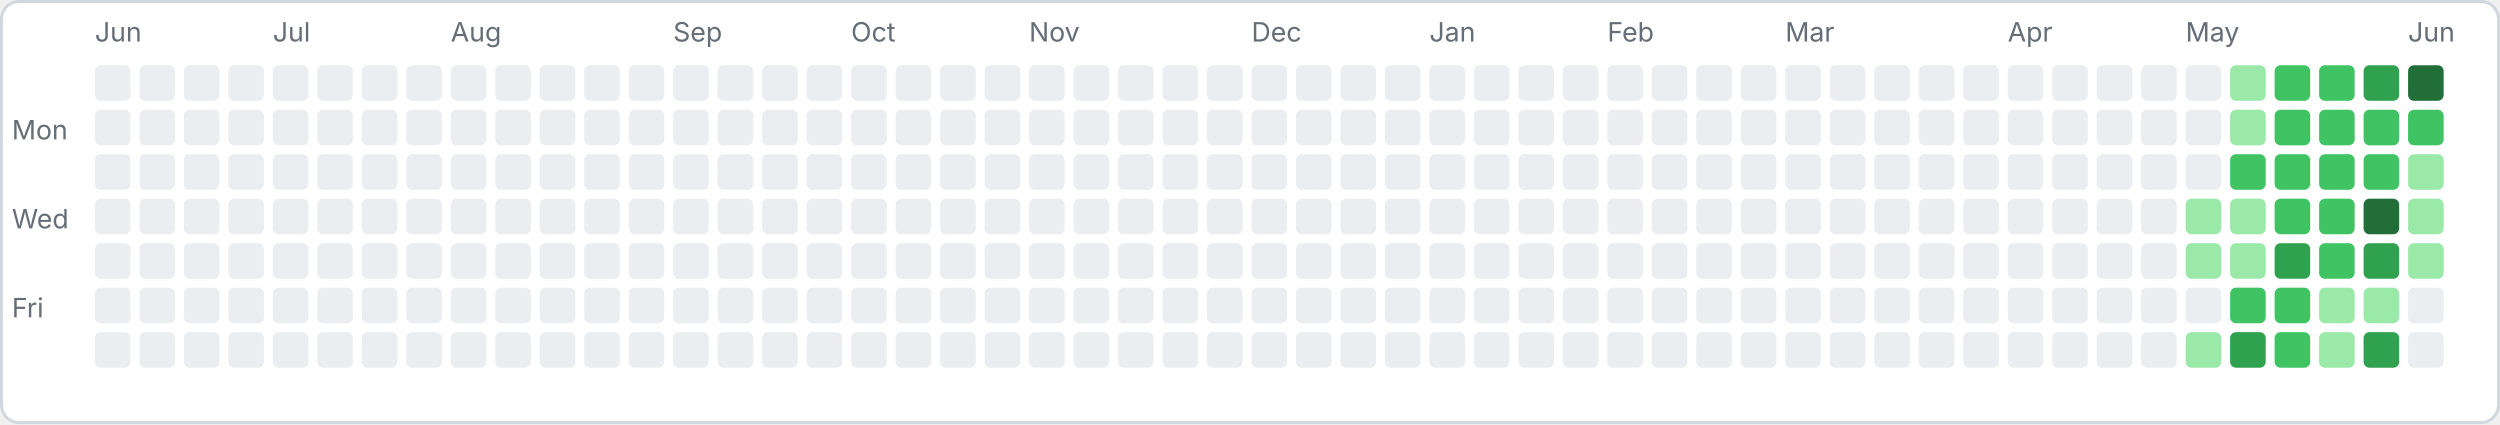
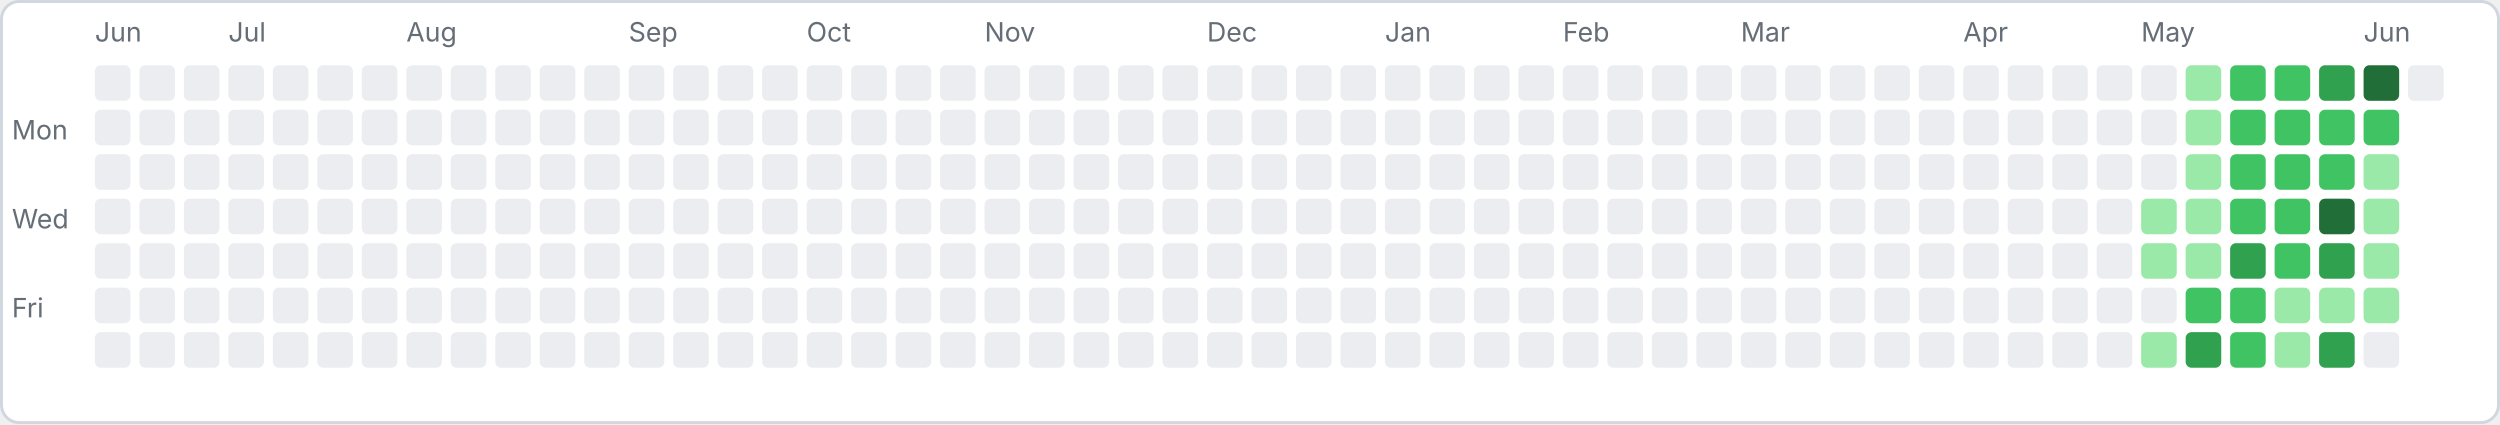
<svg xmlns="http://www.w3.org/2000/svg" width="843" height="143" viewBox="0 0 843 143">
  <rect x="0.5" y="0.5" width="842" height="142" rx="6" fill="#ffffff" stroke="#d0d7de" />
  <text x="4" y="47" font-family="-apple-system,sans-serif" font-size="9" fill="#656d76">Mon</text>
  <text x="4" y="77" font-family="-apple-system,sans-serif" font-size="9" fill="#656d76">Wed</text>
  <text x="4" y="107" font-family="-apple-system,sans-serif" font-size="9" fill="#656d76">Fri</text>
  <rect x="32" y="22" width="12" height="12" rx="2" fill="#ebedf0" />
  <rect x="32" y="37" width="12" height="12" rx="2" fill="#ebedf0" />
  <rect x="32" y="52" width="12" height="12" rx="2" fill="#ebedf0" />
  <rect x="32" y="67" width="12" height="12" rx="2" fill="#ebedf0" />
  <rect x="32" y="82" width="12" height="12" rx="2" fill="#ebedf0" />
  <rect x="32" y="97" width="12" height="12" rx="2" fill="#ebedf0" />
  <rect x="32" y="112" width="12" height="12" rx="2" fill="#ebedf0" />
  <text x="32" y="14" font-family="-apple-system,sans-serif" font-size="9" fill="#656d76">Jun</text>
  <rect x="47" y="22" width="12" height="12" rx="2" fill="#ebedf0" />
  <rect x="47" y="37" width="12" height="12" rx="2" fill="#ebedf0" />
  <rect x="47" y="52" width="12" height="12" rx="2" fill="#ebedf0" />
  <rect x="47" y="67" width="12" height="12" rx="2" fill="#ebedf0" />
  <rect x="47" y="82" width="12" height="12" rx="2" fill="#ebedf0" />
  <rect x="47" y="97" width="12" height="12" rx="2" fill="#ebedf0" />
  <rect x="47" y="112" width="12" height="12" rx="2" fill="#ebedf0" />
  <rect x="62" y="22" width="12" height="12" rx="2" fill="#ebedf0" />
  <rect x="62" y="37" width="12" height="12" rx="2" fill="#ebedf0" />
  <rect x="62" y="52" width="12" height="12" rx="2" fill="#ebedf0" />
  <rect x="62" y="67" width="12" height="12" rx="2" fill="#ebedf0" />
  <rect x="62" y="82" width="12" height="12" rx="2" fill="#ebedf0" />
  <rect x="62" y="97" width="12" height="12" rx="2" fill="#ebedf0" />
  <rect x="62" y="112" width="12" height="12" rx="2" fill="#ebedf0" />
  <rect x="77" y="22" width="12" height="12" rx="2" fill="#ebedf0" />
  <rect x="77" y="37" width="12" height="12" rx="2" fill="#ebedf0" />
  <rect x="77" y="52" width="12" height="12" rx="2" fill="#ebedf0" />
  <rect x="77" y="67" width="12" height="12" rx="2" fill="#ebedf0" />
  <rect x="77" y="82" width="12" height="12" rx="2" fill="#ebedf0" />
  <rect x="77" y="97" width="12" height="12" rx="2" fill="#ebedf0" />
  <rect x="77" y="112" width="12" height="12" rx="2" fill="#ebedf0" />
+   <text x="77" y="14" font-family="-apple-system,sans-serif" font-size="9" fill="#656d76">Jul</text>
  <rect x="92" y="22" width="12" height="12" rx="2" fill="#ebedf0" />
  <rect x="92" y="37" width="12" height="12" rx="2" fill="#ebedf0" />
  <rect x="92" y="52" width="12" height="12" rx="2" fill="#ebedf0" />
  <rect x="92" y="67" width="12" height="12" rx="2" fill="#ebedf0" />
  <rect x="92" y="82" width="12" height="12" rx="2" fill="#ebedf0" />
  <rect x="92" y="97" width="12" height="12" rx="2" fill="#ebedf0" />
  <rect x="92" y="112" width="12" height="12" rx="2" fill="#ebedf0" />
-   <text x="92" y="14" font-family="-apple-system,sans-serif" font-size="9" fill="#656d76">Jul</text>
  <rect x="107" y="22" width="12" height="12" rx="2" fill="#ebedf0" />
  <rect x="107" y="37" width="12" height="12" rx="2" fill="#ebedf0" />
  <rect x="107" y="52" width="12" height="12" rx="2" fill="#ebedf0" />
  <rect x="107" y="67" width="12" height="12" rx="2" fill="#ebedf0" />
  <rect x="107" y="82" width="12" height="12" rx="2" fill="#ebedf0" />
  <rect x="107" y="97" width="12" height="12" rx="2" fill="#ebedf0" />
  <rect x="107" y="112" width="12" height="12" rx="2" fill="#ebedf0" />
  <rect x="122" y="22" width="12" height="12" rx="2" fill="#ebedf0" />
  <rect x="122" y="37" width="12" height="12" rx="2" fill="#ebedf0" />
  <rect x="122" y="52" width="12" height="12" rx="2" fill="#ebedf0" />
  <rect x="122" y="67" width="12" height="12" rx="2" fill="#ebedf0" />
  <rect x="122" y="82" width="12" height="12" rx="2" fill="#ebedf0" />
  <rect x="122" y="97" width="12" height="12" rx="2" fill="#ebedf0" />
  <rect x="122" y="112" width="12" height="12" rx="2" fill="#ebedf0" />
  <rect x="137" y="22" width="12" height="12" rx="2" fill="#ebedf0" />
  <rect x="137" y="37" width="12" height="12" rx="2" fill="#ebedf0" />
  <rect x="137" y="52" width="12" height="12" rx="2" fill="#ebedf0" />
  <rect x="137" y="67" width="12" height="12" rx="2" fill="#ebedf0" />
  <rect x="137" y="82" width="12" height="12" rx="2" fill="#ebedf0" />
  <rect x="137" y="97" width="12" height="12" rx="2" fill="#ebedf0" />
  <rect x="137" y="112" width="12" height="12" rx="2" fill="#ebedf0" />
+   <text x="137" y="14" font-family="-apple-system,sans-serif" font-size="9" fill="#656d76">Aug</text>
  <rect x="152" y="22" width="12" height="12" rx="2" fill="#ebedf0" />
  <rect x="152" y="37" width="12" height="12" rx="2" fill="#ebedf0" />
  <rect x="152" y="52" width="12" height="12" rx="2" fill="#ebedf0" />
  <rect x="152" y="67" width="12" height="12" rx="2" fill="#ebedf0" />
  <rect x="152" y="82" width="12" height="12" rx="2" fill="#ebedf0" />
  <rect x="152" y="97" width="12" height="12" rx="2" fill="#ebedf0" />
  <rect x="152" y="112" width="12" height="12" rx="2" fill="#ebedf0" />
-   <text x="152" y="14" font-family="-apple-system,sans-serif" font-size="9" fill="#656d76">Aug</text>
  <rect x="167" y="22" width="12" height="12" rx="2" fill="#ebedf0" />
  <rect x="167" y="37" width="12" height="12" rx="2" fill="#ebedf0" />
  <rect x="167" y="52" width="12" height="12" rx="2" fill="#ebedf0" />
  <rect x="167" y="67" width="12" height="12" rx="2" fill="#ebedf0" />
  <rect x="167" y="82" width="12" height="12" rx="2" fill="#ebedf0" />
  <rect x="167" y="97" width="12" height="12" rx="2" fill="#ebedf0" />
  <rect x="167" y="112" width="12" height="12" rx="2" fill="#ebedf0" />
  <rect x="182" y="22" width="12" height="12" rx="2" fill="#ebedf0" />
  <rect x="182" y="37" width="12" height="12" rx="2" fill="#ebedf0" />
  <rect x="182" y="52" width="12" height="12" rx="2" fill="#ebedf0" />
  <rect x="182" y="67" width="12" height="12" rx="2" fill="#ebedf0" />
  <rect x="182" y="82" width="12" height="12" rx="2" fill="#ebedf0" />
  <rect x="182" y="97" width="12" height="12" rx="2" fill="#ebedf0" />
  <rect x="182" y="112" width="12" height="12" rx="2" fill="#ebedf0" />
  <rect x="197" y="22" width="12" height="12" rx="2" fill="#ebedf0" />
  <rect x="197" y="37" width="12" height="12" rx="2" fill="#ebedf0" />
  <rect x="197" y="52" width="12" height="12" rx="2" fill="#ebedf0" />
  <rect x="197" y="67" width="12" height="12" rx="2" fill="#ebedf0" />
  <rect x="197" y="82" width="12" height="12" rx="2" fill="#ebedf0" />
  <rect x="197" y="97" width="12" height="12" rx="2" fill="#ebedf0" />
  <rect x="197" y="112" width="12" height="12" rx="2" fill="#ebedf0" />
  <rect x="212" y="22" width="12" height="12" rx="2" fill="#ebedf0" />
  <rect x="212" y="37" width="12" height="12" rx="2" fill="#ebedf0" />
  <rect x="212" y="52" width="12" height="12" rx="2" fill="#ebedf0" />
  <rect x="212" y="67" width="12" height="12" rx="2" fill="#ebedf0" />
  <rect x="212" y="82" width="12" height="12" rx="2" fill="#ebedf0" />
  <rect x="212" y="97" width="12" height="12" rx="2" fill="#ebedf0" />
  <rect x="212" y="112" width="12" height="12" rx="2" fill="#ebedf0" />
+   <text x="212" y="14" font-family="-apple-system,sans-serif" font-size="9" fill="#656d76">Sep</text>
  <rect x="227" y="22" width="12" height="12" rx="2" fill="#ebedf0" />
  <rect x="227" y="37" width="12" height="12" rx="2" fill="#ebedf0" />
  <rect x="227" y="52" width="12" height="12" rx="2" fill="#ebedf0" />
  <rect x="227" y="67" width="12" height="12" rx="2" fill="#ebedf0" />
  <rect x="227" y="82" width="12" height="12" rx="2" fill="#ebedf0" />
  <rect x="227" y="97" width="12" height="12" rx="2" fill="#ebedf0" />
  <rect x="227" y="112" width="12" height="12" rx="2" fill="#ebedf0" />
-   <text x="227" y="14" font-family="-apple-system,sans-serif" font-size="9" fill="#656d76">Sep</text>
  <rect x="242" y="22" width="12" height="12" rx="2" fill="#ebedf0" />
  <rect x="242" y="37" width="12" height="12" rx="2" fill="#ebedf0" />
  <rect x="242" y="52" width="12" height="12" rx="2" fill="#ebedf0" />
  <rect x="242" y="67" width="12" height="12" rx="2" fill="#ebedf0" />
  <rect x="242" y="82" width="12" height="12" rx="2" fill="#ebedf0" />
  <rect x="242" y="97" width="12" height="12" rx="2" fill="#ebedf0" />
  <rect x="242" y="112" width="12" height="12" rx="2" fill="#ebedf0" />
  <rect x="257" y="22" width="12" height="12" rx="2" fill="#ebedf0" />
  <rect x="257" y="37" width="12" height="12" rx="2" fill="#ebedf0" />
  <rect x="257" y="52" width="12" height="12" rx="2" fill="#ebedf0" />
  <rect x="257" y="67" width="12" height="12" rx="2" fill="#ebedf0" />
  <rect x="257" y="82" width="12" height="12" rx="2" fill="#ebedf0" />
  <rect x="257" y="97" width="12" height="12" rx="2" fill="#ebedf0" />
  <rect x="257" y="112" width="12" height="12" rx="2" fill="#ebedf0" />
  <rect x="272" y="22" width="12" height="12" rx="2" fill="#ebedf0" />
  <rect x="272" y="37" width="12" height="12" rx="2" fill="#ebedf0" />
  <rect x="272" y="52" width="12" height="12" rx="2" fill="#ebedf0" />
  <rect x="272" y="67" width="12" height="12" rx="2" fill="#ebedf0" />
  <rect x="272" y="82" width="12" height="12" rx="2" fill="#ebedf0" />
  <rect x="272" y="97" width="12" height="12" rx="2" fill="#ebedf0" />
  <rect x="272" y="112" width="12" height="12" rx="2" fill="#ebedf0" />
+   <text x="272" y="14" font-family="-apple-system,sans-serif" font-size="9" fill="#656d76">Oct</text>
  <rect x="287" y="22" width="12" height="12" rx="2" fill="#ebedf0" />
  <rect x="287" y="37" width="12" height="12" rx="2" fill="#ebedf0" />
  <rect x="287" y="52" width="12" height="12" rx="2" fill="#ebedf0" />
  <rect x="287" y="67" width="12" height="12" rx="2" fill="#ebedf0" />
  <rect x="287" y="82" width="12" height="12" rx="2" fill="#ebedf0" />
  <rect x="287" y="97" width="12" height="12" rx="2" fill="#ebedf0" />
  <rect x="287" y="112" width="12" height="12" rx="2" fill="#ebedf0" />
-   <text x="287" y="14" font-family="-apple-system,sans-serif" font-size="9" fill="#656d76">Oct</text>
  <rect x="302" y="22" width="12" height="12" rx="2" fill="#ebedf0" />
  <rect x="302" y="37" width="12" height="12" rx="2" fill="#ebedf0" />
  <rect x="302" y="52" width="12" height="12" rx="2" fill="#ebedf0" />
  <rect x="302" y="67" width="12" height="12" rx="2" fill="#ebedf0" />
  <rect x="302" y="82" width="12" height="12" rx="2" fill="#ebedf0" />
  <rect x="302" y="97" width="12" height="12" rx="2" fill="#ebedf0" />
  <rect x="302" y="112" width="12" height="12" rx="2" fill="#ebedf0" />
  <rect x="317" y="22" width="12" height="12" rx="2" fill="#ebedf0" />
  <rect x="317" y="37" width="12" height="12" rx="2" fill="#ebedf0" />
  <rect x="317" y="52" width="12" height="12" rx="2" fill="#ebedf0" />
  <rect x="317" y="67" width="12" height="12" rx="2" fill="#ebedf0" />
  <rect x="317" y="82" width="12" height="12" rx="2" fill="#ebedf0" />
  <rect x="317" y="97" width="12" height="12" rx="2" fill="#ebedf0" />
  <rect x="317" y="112" width="12" height="12" rx="2" fill="#ebedf0" />
  <rect x="332" y="22" width="12" height="12" rx="2" fill="#ebedf0" />
  <rect x="332" y="37" width="12" height="12" rx="2" fill="#ebedf0" />
  <rect x="332" y="52" width="12" height="12" rx="2" fill="#ebedf0" />
  <rect x="332" y="67" width="12" height="12" rx="2" fill="#ebedf0" />
  <rect x="332" y="82" width="12" height="12" rx="2" fill="#ebedf0" />
  <rect x="332" y="97" width="12" height="12" rx="2" fill="#ebedf0" />
  <rect x="332" y="112" width="12" height="12" rx="2" fill="#ebedf0" />
+   <text x="332" y="14" font-family="-apple-system,sans-serif" font-size="9" fill="#656d76">Nov</text>
  <rect x="347" y="22" width="12" height="12" rx="2" fill="#ebedf0" />
  <rect x="347" y="37" width="12" height="12" rx="2" fill="#ebedf0" />
  <rect x="347" y="52" width="12" height="12" rx="2" fill="#ebedf0" />
  <rect x="347" y="67" width="12" height="12" rx="2" fill="#ebedf0" />
  <rect x="347" y="82" width="12" height="12" rx="2" fill="#ebedf0" />
  <rect x="347" y="97" width="12" height="12" rx="2" fill="#ebedf0" />
  <rect x="347" y="112" width="12" height="12" rx="2" fill="#ebedf0" />
-   <text x="347" y="14" font-family="-apple-system,sans-serif" font-size="9" fill="#656d76">Nov</text>
  <rect x="362" y="22" width="12" height="12" rx="2" fill="#ebedf0" />
  <rect x="362" y="37" width="12" height="12" rx="2" fill="#ebedf0" />
  <rect x="362" y="52" width="12" height="12" rx="2" fill="#ebedf0" />
  <rect x="362" y="67" width="12" height="12" rx="2" fill="#ebedf0" />
  <rect x="362" y="82" width="12" height="12" rx="2" fill="#ebedf0" />
  <rect x="362" y="97" width="12" height="12" rx="2" fill="#ebedf0" />
  <rect x="362" y="112" width="12" height="12" rx="2" fill="#ebedf0" />
  <rect x="377" y="22" width="12" height="12" rx="2" fill="#ebedf0" />
  <rect x="377" y="37" width="12" height="12" rx="2" fill="#ebedf0" />
  <rect x="377" y="52" width="12" height="12" rx="2" fill="#ebedf0" />
  <rect x="377" y="67" width="12" height="12" rx="2" fill="#ebedf0" />
  <rect x="377" y="82" width="12" height="12" rx="2" fill="#ebedf0" />
  <rect x="377" y="97" width="12" height="12" rx="2" fill="#ebedf0" />
  <rect x="377" y="112" width="12" height="12" rx="2" fill="#ebedf0" />
  <rect x="392" y="22" width="12" height="12" rx="2" fill="#ebedf0" />
  <rect x="392" y="37" width="12" height="12" rx="2" fill="#ebedf0" />
  <rect x="392" y="52" width="12" height="12" rx="2" fill="#ebedf0" />
  <rect x="392" y="67" width="12" height="12" rx="2" fill="#ebedf0" />
  <rect x="392" y="82" width="12" height="12" rx="2" fill="#ebedf0" />
  <rect x="392" y="97" width="12" height="12" rx="2" fill="#ebedf0" />
  <rect x="392" y="112" width="12" height="12" rx="2" fill="#ebedf0" />
  <rect x="407" y="22" width="12" height="12" rx="2" fill="#ebedf0" />
  <rect x="407" y="37" width="12" height="12" rx="2" fill="#ebedf0" />
  <rect x="407" y="52" width="12" height="12" rx="2" fill="#ebedf0" />
  <rect x="407" y="67" width="12" height="12" rx="2" fill="#ebedf0" />
  <rect x="407" y="82" width="12" height="12" rx="2" fill="#ebedf0" />
  <rect x="407" y="97" width="12" height="12" rx="2" fill="#ebedf0" />
  <rect x="407" y="112" width="12" height="12" rx="2" fill="#ebedf0" />
+   <text x="407" y="14" font-family="-apple-system,sans-serif" font-size="9" fill="#656d76">Dec</text>
  <rect x="422" y="22" width="12" height="12" rx="2" fill="#ebedf0" />
  <rect x="422" y="37" width="12" height="12" rx="2" fill="#ebedf0" />
  <rect x="422" y="52" width="12" height="12" rx="2" fill="#ebedf0" />
  <rect x="422" y="67" width="12" height="12" rx="2" fill="#ebedf0" />
  <rect x="422" y="82" width="12" height="12" rx="2" fill="#ebedf0" />
  <rect x="422" y="97" width="12" height="12" rx="2" fill="#ebedf0" />
  <rect x="422" y="112" width="12" height="12" rx="2" fill="#ebedf0" />
-   <text x="422" y="14" font-family="-apple-system,sans-serif" font-size="9" fill="#656d76">Dec</text>
  <rect x="437" y="22" width="12" height="12" rx="2" fill="#ebedf0" />
  <rect x="437" y="37" width="12" height="12" rx="2" fill="#ebedf0" />
  <rect x="437" y="52" width="12" height="12" rx="2" fill="#ebedf0" />
  <rect x="437" y="67" width="12" height="12" rx="2" fill="#ebedf0" />
  <rect x="437" y="82" width="12" height="12" rx="2" fill="#ebedf0" />
  <rect x="437" y="97" width="12" height="12" rx="2" fill="#ebedf0" />
  <rect x="437" y="112" width="12" height="12" rx="2" fill="#ebedf0" />
  <rect x="452" y="22" width="12" height="12" rx="2" fill="#ebedf0" />
  <rect x="452" y="37" width="12" height="12" rx="2" fill="#ebedf0" />
  <rect x="452" y="52" width="12" height="12" rx="2" fill="#ebedf0" />
  <rect x="452" y="67" width="12" height="12" rx="2" fill="#ebedf0" />
  <rect x="452" y="82" width="12" height="12" rx="2" fill="#ebedf0" />
  <rect x="452" y="97" width="12" height="12" rx="2" fill="#ebedf0" />
  <rect x="452" y="112" width="12" height="12" rx="2" fill="#ebedf0" />
  <rect x="467" y="22" width="12" height="12" rx="2" fill="#ebedf0" />
  <rect x="467" y="37" width="12" height="12" rx="2" fill="#ebedf0" />
  <rect x="467" y="52" width="12" height="12" rx="2" fill="#ebedf0" />
  <rect x="467" y="67" width="12" height="12" rx="2" fill="#ebedf0" />
  <rect x="467" y="82" width="12" height="12" rx="2" fill="#ebedf0" />
  <rect x="467" y="97" width="12" height="12" rx="2" fill="#ebedf0" />
  <rect x="467" y="112" width="12" height="12" rx="2" fill="#ebedf0" />
+   <text x="467" y="14" font-family="-apple-system,sans-serif" font-size="9" fill="#656d76">Jan</text>
  <rect x="482" y="22" width="12" height="12" rx="2" fill="#ebedf0" />
  <rect x="482" y="37" width="12" height="12" rx="2" fill="#ebedf0" />
  <rect x="482" y="52" width="12" height="12" rx="2" fill="#ebedf0" />
  <rect x="482" y="67" width="12" height="12" rx="2" fill="#ebedf0" />
  <rect x="482" y="82" width="12" height="12" rx="2" fill="#ebedf0" />
  <rect x="482" y="97" width="12" height="12" rx="2" fill="#ebedf0" />
  <rect x="482" y="112" width="12" height="12" rx="2" fill="#ebedf0" />
-   <text x="482" y="14" font-family="-apple-system,sans-serif" font-size="9" fill="#656d76">Jan</text>
  <rect x="497" y="22" width="12" height="12" rx="2" fill="#ebedf0" />
  <rect x="497" y="37" width="12" height="12" rx="2" fill="#ebedf0" />
  <rect x="497" y="52" width="12" height="12" rx="2" fill="#ebedf0" />
  <rect x="497" y="67" width="12" height="12" rx="2" fill="#ebedf0" />
  <rect x="497" y="82" width="12" height="12" rx="2" fill="#ebedf0" />
  <rect x="497" y="97" width="12" height="12" rx="2" fill="#ebedf0" />
  <rect x="497" y="112" width="12" height="12" rx="2" fill="#ebedf0" />
  <rect x="512" y="22" width="12" height="12" rx="2" fill="#ebedf0" />
  <rect x="512" y="37" width="12" height="12" rx="2" fill="#ebedf0" />
  <rect x="512" y="52" width="12" height="12" rx="2" fill="#ebedf0" />
  <rect x="512" y="67" width="12" height="12" rx="2" fill="#ebedf0" />
  <rect x="512" y="82" width="12" height="12" rx="2" fill="#ebedf0" />
  <rect x="512" y="97" width="12" height="12" rx="2" fill="#ebedf0" />
  <rect x="512" y="112" width="12" height="12" rx="2" fill="#ebedf0" />
  <rect x="527" y="22" width="12" height="12" rx="2" fill="#ebedf0" />
  <rect x="527" y="37" width="12" height="12" rx="2" fill="#ebedf0" />
  <rect x="527" y="52" width="12" height="12" rx="2" fill="#ebedf0" />
  <rect x="527" y="67" width="12" height="12" rx="2" fill="#ebedf0" />
  <rect x="527" y="82" width="12" height="12" rx="2" fill="#ebedf0" />
  <rect x="527" y="97" width="12" height="12" rx="2" fill="#ebedf0" />
  <rect x="527" y="112" width="12" height="12" rx="2" fill="#ebedf0" />
+   <text x="527" y="14" font-family="-apple-system,sans-serif" font-size="9" fill="#656d76">Feb</text>
  <rect x="542" y="22" width="12" height="12" rx="2" fill="#ebedf0" />
  <rect x="542" y="37" width="12" height="12" rx="2" fill="#ebedf0" />
  <rect x="542" y="52" width="12" height="12" rx="2" fill="#ebedf0" />
  <rect x="542" y="67" width="12" height="12" rx="2" fill="#ebedf0" />
  <rect x="542" y="82" width="12" height="12" rx="2" fill="#ebedf0" />
  <rect x="542" y="97" width="12" height="12" rx="2" fill="#ebedf0" />
  <rect x="542" y="112" width="12" height="12" rx="2" fill="#ebedf0" />
-   <text x="542" y="14" font-family="-apple-system,sans-serif" font-size="9" fill="#656d76">Feb</text>
  <rect x="557" y="22" width="12" height="12" rx="2" fill="#ebedf0" />
  <rect x="557" y="37" width="12" height="12" rx="2" fill="#ebedf0" />
  <rect x="557" y="52" width="12" height="12" rx="2" fill="#ebedf0" />
  <rect x="557" y="67" width="12" height="12" rx="2" fill="#ebedf0" />
  <rect x="557" y="82" width="12" height="12" rx="2" fill="#ebedf0" />
  <rect x="557" y="97" width="12" height="12" rx="2" fill="#ebedf0" />
  <rect x="557" y="112" width="12" height="12" rx="2" fill="#ebedf0" />
  <rect x="572" y="22" width="12" height="12" rx="2" fill="#ebedf0" />
  <rect x="572" y="37" width="12" height="12" rx="2" fill="#ebedf0" />
  <rect x="572" y="52" width="12" height="12" rx="2" fill="#ebedf0" />
  <rect x="572" y="67" width="12" height="12" rx="2" fill="#ebedf0" />
  <rect x="572" y="82" width="12" height="12" rx="2" fill="#ebedf0" />
  <rect x="572" y="97" width="12" height="12" rx="2" fill="#ebedf0" />
  <rect x="572" y="112" width="12" height="12" rx="2" fill="#ebedf0" />
  <rect x="587" y="22" width="12" height="12" rx="2" fill="#ebedf0" />
  <rect x="587" y="37" width="12" height="12" rx="2" fill="#ebedf0" />
  <rect x="587" y="52" width="12" height="12" rx="2" fill="#ebedf0" />
  <rect x="587" y="67" width="12" height="12" rx="2" fill="#ebedf0" />
  <rect x="587" y="82" width="12" height="12" rx="2" fill="#ebedf0" />
  <rect x="587" y="97" width="12" height="12" rx="2" fill="#ebedf0" />
  <rect x="587" y="112" width="12" height="12" rx="2" fill="#ebedf0" />
+   <text x="587" y="14" font-family="-apple-system,sans-serif" font-size="9" fill="#656d76">Mar</text>
  <rect x="602" y="22" width="12" height="12" rx="2" fill="#ebedf0" />
  <rect x="602" y="37" width="12" height="12" rx="2" fill="#ebedf0" />
  <rect x="602" y="52" width="12" height="12" rx="2" fill="#ebedf0" />
  <rect x="602" y="67" width="12" height="12" rx="2" fill="#ebedf0" />
  <rect x="602" y="82" width="12" height="12" rx="2" fill="#ebedf0" />
  <rect x="602" y="97" width="12" height="12" rx="2" fill="#ebedf0" />
  <rect x="602" y="112" width="12" height="12" rx="2" fill="#ebedf0" />
-   <text x="602" y="14" font-family="-apple-system,sans-serif" font-size="9" fill="#656d76">Mar</text>
  <rect x="617" y="22" width="12" height="12" rx="2" fill="#ebedf0" />
  <rect x="617" y="37" width="12" height="12" rx="2" fill="#ebedf0" />
  <rect x="617" y="52" width="12" height="12" rx="2" fill="#ebedf0" />
  <rect x="617" y="67" width="12" height="12" rx="2" fill="#ebedf0" />
  <rect x="617" y="82" width="12" height="12" rx="2" fill="#ebedf0" />
  <rect x="617" y="97" width="12" height="12" rx="2" fill="#ebedf0" />
  <rect x="617" y="112" width="12" height="12" rx="2" fill="#ebedf0" />
  <rect x="632" y="22" width="12" height="12" rx="2" fill="#ebedf0" />
  <rect x="632" y="37" width="12" height="12" rx="2" fill="#ebedf0" />
  <rect x="632" y="52" width="12" height="12" rx="2" fill="#ebedf0" />
  <rect x="632" y="67" width="12" height="12" rx="2" fill="#ebedf0" />
  <rect x="632" y="82" width="12" height="12" rx="2" fill="#ebedf0" />
  <rect x="632" y="97" width="12" height="12" rx="2" fill="#ebedf0" />
  <rect x="632" y="112" width="12" height="12" rx="2" fill="#ebedf0" />
  <rect x="647" y="22" width="12" height="12" rx="2" fill="#ebedf0" />
  <rect x="647" y="37" width="12" height="12" rx="2" fill="#ebedf0" />
  <rect x="647" y="52" width="12" height="12" rx="2" fill="#ebedf0" />
  <rect x="647" y="67" width="12" height="12" rx="2" fill="#ebedf0" />
  <rect x="647" y="82" width="12" height="12" rx="2" fill="#ebedf0" />
  <rect x="647" y="97" width="12" height="12" rx="2" fill="#ebedf0" />
  <rect x="647" y="112" width="12" height="12" rx="2" fill="#ebedf0" />
  <rect x="662" y="22" width="12" height="12" rx="2" fill="#ebedf0" />
  <rect x="662" y="37" width="12" height="12" rx="2" fill="#ebedf0" />
  <rect x="662" y="52" width="12" height="12" rx="2" fill="#ebedf0" />
  <rect x="662" y="67" width="12" height="12" rx="2" fill="#ebedf0" />
  <rect x="662" y="82" width="12" height="12" rx="2" fill="#ebedf0" />
  <rect x="662" y="97" width="12" height="12" rx="2" fill="#ebedf0" />
  <rect x="662" y="112" width="12" height="12" rx="2" fill="#ebedf0" />
+   <text x="662" y="14" font-family="-apple-system,sans-serif" font-size="9" fill="#656d76">Apr</text>
  <rect x="677" y="22" width="12" height="12" rx="2" fill="#ebedf0" />
  <rect x="677" y="37" width="12" height="12" rx="2" fill="#ebedf0" />
  <rect x="677" y="52" width="12" height="12" rx="2" fill="#ebedf0" />
  <rect x="677" y="67" width="12" height="12" rx="2" fill="#ebedf0" />
  <rect x="677" y="82" width="12" height="12" rx="2" fill="#ebedf0" />
  <rect x="677" y="97" width="12" height="12" rx="2" fill="#ebedf0" />
  <rect x="677" y="112" width="12" height="12" rx="2" fill="#ebedf0" />
-   <text x="677" y="14" font-family="-apple-system,sans-serif" font-size="9" fill="#656d76">Apr</text>
  <rect x="692" y="22" width="12" height="12" rx="2" fill="#ebedf0" />
  <rect x="692" y="37" width="12" height="12" rx="2" fill="#ebedf0" />
  <rect x="692" y="52" width="12" height="12" rx="2" fill="#ebedf0" />
  <rect x="692" y="67" width="12" height="12" rx="2" fill="#ebedf0" />
  <rect x="692" y="82" width="12" height="12" rx="2" fill="#ebedf0" />
  <rect x="692" y="97" width="12" height="12" rx="2" fill="#ebedf0" />
  <rect x="692" y="112" width="12" height="12" rx="2" fill="#ebedf0" />
  <rect x="707" y="22" width="12" height="12" rx="2" fill="#ebedf0" />
  <rect x="707" y="37" width="12" height="12" rx="2" fill="#ebedf0" />
  <rect x="707" y="52" width="12" height="12" rx="2" fill="#ebedf0" />
  <rect x="707" y="67" width="12" height="12" rx="2" fill="#ebedf0" />
  <rect x="707" y="82" width="12" height="12" rx="2" fill="#ebedf0" />
  <rect x="707" y="97" width="12" height="12" rx="2" fill="#ebedf0" />
  <rect x="707" y="112" width="12" height="12" rx="2" fill="#ebedf0" />
  <rect x="722" y="22" width="12" height="12" rx="2" fill="#ebedf0" />
  <rect x="722" y="37" width="12" height="12" rx="2" fill="#ebedf0" />
  <rect x="722" y="52" width="12" height="12" rx="2" fill="#ebedf0" />
-   <rect x="722" y="67" width="12" height="12" rx="2" fill="#ebedf0" />
-   <rect x="722" y="82" width="12" height="12" rx="2" fill="#ebedf0" />
+   <rect x="722" y="67" width="12" height="12" rx="2" fill="#9be9a8" />
+   <rect x="722" y="82" width="12" height="12" rx="2" fill="#9be9a8" />
  <rect x="722" y="97" width="12" height="12" rx="2" fill="#ebedf0" />
-   <rect x="722" y="112" width="12" height="12" rx="2" fill="#ebedf0" />
-   <rect x="737" y="22" width="12" height="12" rx="2" fill="#ebedf0" />
-   <rect x="737" y="37" width="12" height="12" rx="2" fill="#ebedf0" />
-   <rect x="737" y="52" width="12" height="12" rx="2" fill="#ebedf0" />
+   <rect x="722" y="112" width="12" height="12" rx="2" fill="#9be9a8" />
+   <text x="722" y="14" font-family="-apple-system,sans-serif" font-size="9" fill="#656d76">May</text>
+   <rect x="737" y="22" width="12" height="12" rx="2" fill="#9be9a8" />
+   <rect x="737" y="37" width="12" height="12" rx="2" fill="#9be9a8" />
+   <rect x="737" y="52" width="12" height="12" rx="2" fill="#9be9a8" />
  <rect x="737" y="67" width="12" height="12" rx="2" fill="#9be9a8" />
  <rect x="737" y="82" width="12" height="12" rx="2" fill="#9be9a8" />
-   <rect x="737" y="97" width="12" height="12" rx="2" fill="#ebedf0" />
-   <rect x="737" y="112" width="12" height="12" rx="2" fill="#9be9a8" />
-   <text x="737" y="14" font-family="-apple-system,sans-serif" font-size="9" fill="#656d76">May</text>
-   <rect x="752" y="22" width="12" height="12" rx="2" fill="#9be9a8" />
-   <rect x="752" y="37" width="12" height="12" rx="2" fill="#9be9a8" />
+   <rect x="737" y="97" width="12" height="12" rx="2" fill="#40c463" />
+   <rect x="737" y="112" width="12" height="12" rx="2" fill="#30a14e" />
+   <rect x="752" y="22" width="12" height="12" rx="2" fill="#40c463" />
+   <rect x="752" y="37" width="12" height="12" rx="2" fill="#40c463" />
  <rect x="752" y="52" width="12" height="12" rx="2" fill="#40c463" />
-   <rect x="752" y="67" width="12" height="12" rx="2" fill="#9be9a8" />
-   <rect x="752" y="82" width="12" height="12" rx="2" fill="#9be9a8" />
+   <rect x="752" y="67" width="12" height="12" rx="2" fill="#40c463" />
+   <rect x="752" y="82" width="12" height="12" rx="2" fill="#30a14e" />
  <rect x="752" y="97" width="12" height="12" rx="2" fill="#40c463" />
-   <rect x="752" y="112" width="12" height="12" rx="2" fill="#30a14e" />
+   <rect x="752" y="112" width="12" height="12" rx="2" fill="#40c463" />
  <rect x="767" y="22" width="12" height="12" rx="2" fill="#40c463" />
  <rect x="767" y="37" width="12" height="12" rx="2" fill="#40c463" />
  <rect x="767" y="52" width="12" height="12" rx="2" fill="#40c463" />
  <rect x="767" y="67" width="12" height="12" rx="2" fill="#40c463" />
-   <rect x="767" y="82" width="12" height="12" rx="2" fill="#30a14e" />
-   <rect x="767" y="97" width="12" height="12" rx="2" fill="#40c463" />
-   <rect x="767" y="112" width="12" height="12" rx="2" fill="#40c463" />
-   <rect x="782" y="22" width="12" height="12" rx="2" fill="#40c463" />
+   <rect x="767" y="82" width="12" height="12" rx="2" fill="#40c463" />
+   <rect x="767" y="97" width="12" height="12" rx="2" fill="#9be9a8" />
+   <rect x="767" y="112" width="12" height="12" rx="2" fill="#9be9a8" />
+   <rect x="782" y="22" width="12" height="12" rx="2" fill="#30a14e" />
  <rect x="782" y="37" width="12" height="12" rx="2" fill="#40c463" />
  <rect x="782" y="52" width="12" height="12" rx="2" fill="#40c463" />
-   <rect x="782" y="67" width="12" height="12" rx="2" fill="#40c463" />
-   <rect x="782" y="82" width="12" height="12" rx="2" fill="#40c463" />
+   <rect x="782" y="67" width="12" height="12" rx="2" fill="#216e39" />
+   <rect x="782" y="82" width="12" height="12" rx="2" fill="#30a14e" />
  <rect x="782" y="97" width="12" height="12" rx="2" fill="#9be9a8" />
-   <rect x="782" y="112" width="12" height="12" rx="2" fill="#9be9a8" />
-   <rect x="797" y="22" width="12" height="12" rx="2" fill="#30a14e" />
+   <rect x="782" y="112" width="12" height="12" rx="2" fill="#30a14e" />
+   <rect x="797" y="22" width="12" height="12" rx="2" fill="#216e39" />
  <rect x="797" y="37" width="12" height="12" rx="2" fill="#40c463" />
-   <rect x="797" y="52" width="12" height="12" rx="2" fill="#40c463" />
-   <rect x="797" y="67" width="12" height="12" rx="2" fill="#216e39" />
-   <rect x="797" y="82" width="12" height="12" rx="2" fill="#30a14e" />
+   <rect x="797" y="52" width="12" height="12" rx="2" fill="#9be9a8" />
+   <rect x="797" y="67" width="12" height="12" rx="2" fill="#9be9a8" />
+   <rect x="797" y="82" width="12" height="12" rx="2" fill="#9be9a8" />
  <rect x="797" y="97" width="12" height="12" rx="2" fill="#9be9a8" />
-   <rect x="797" y="112" width="12" height="12" rx="2" fill="#30a14e" />
-   <rect x="812" y="22" width="12" height="12" rx="2" fill="#216e39" />
-   <rect x="812" y="37" width="12" height="12" rx="2" fill="#40c463" />
-   <rect x="812" y="52" width="12" height="12" rx="2" fill="#9be9a8" />
-   <rect x="812" y="67" width="12" height="12" rx="2" fill="#9be9a8" />
-   <rect x="812" y="82" width="12" height="12" rx="2" fill="#9be9a8" />
-   <rect x="812" y="97" width="12" height="12" rx="2" fill="#ebedf0" />
-   <rect x="812" y="112" width="12" height="12" rx="2" fill="#ebedf0" />
-   <text x="812" y="14" font-family="-apple-system,sans-serif" font-size="9" fill="#656d76">Jun</text>
+   <rect x="797" y="112" width="12" height="12" rx="2" fill="#ebedf0" />
+   <text x="797" y="14" font-family="-apple-system,sans-serif" font-size="9" fill="#656d76">Jun</text>
+   <rect x="812" y="22" width="12" height="12" rx="2" fill="#ebedf0" />
</svg>
